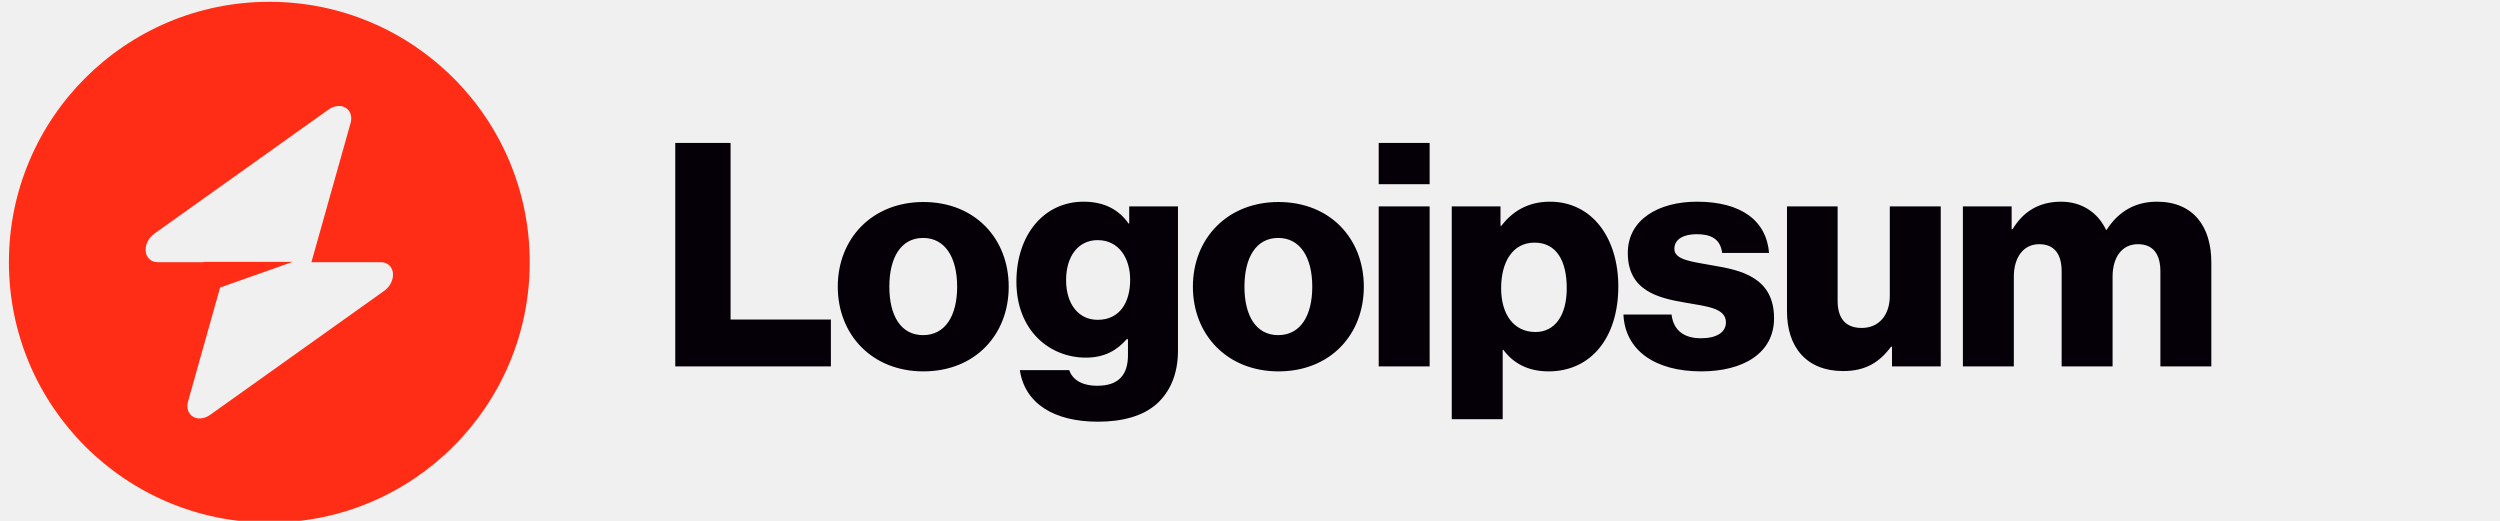
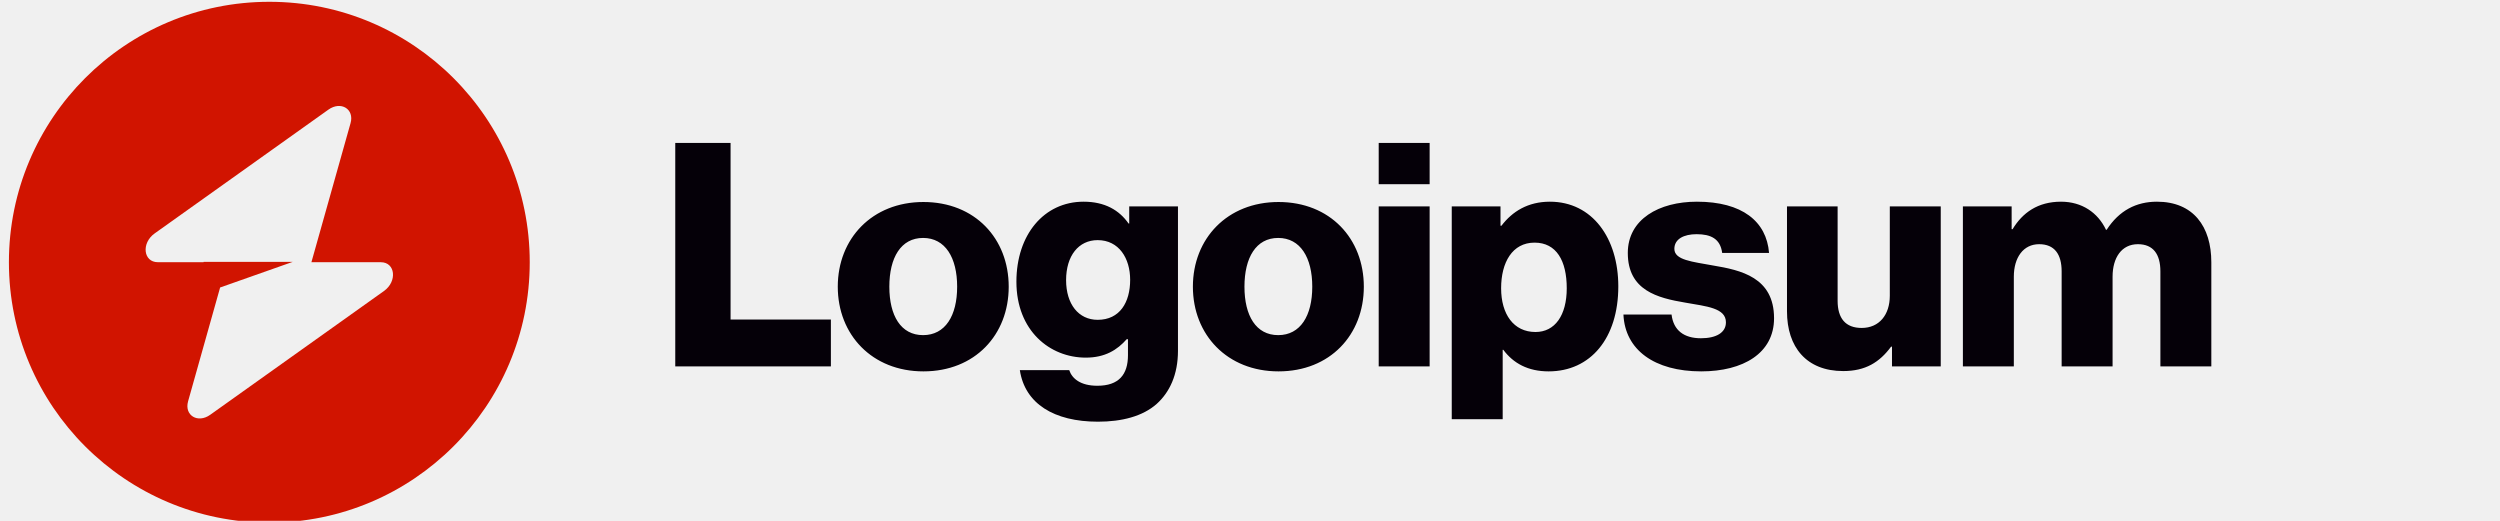
<svg xmlns="http://www.w3.org/2000/svg" width="192" height="40" fill="none" viewBox="0 0 192 40">
  <g clip-path="url(#clip0_208_231)">
    <path fill="#050008" d="M51.86 28.138h11.952v-3.6h-7.704v-13.56H51.86zm19.033-2.4c-1.704 0-2.592-1.488-2.592-3.72s.888-3.744 2.592-3.744 2.616 1.512 2.616 3.744-.912 3.72-2.616 3.72m.024 2.784c3.96 0 6.552-2.808 6.552-6.504s-2.592-6.504-6.552-6.504c-3.936 0-6.576 2.808-6.576 6.504s2.64 6.504 6.576 6.504m13.407 3.864c1.824 0 3.432-.408 4.512-1.368.984-.888 1.632-2.232 1.632-4.08V15.85h-3.744v1.32h-.048c-.72-1.032-1.824-1.68-3.456-1.68-3.048 0-5.16 2.544-5.16 6.144 0 3.768 2.568 5.832 5.328 5.832 1.488 0 2.424-.6 3.144-1.416h.096v1.224c0 1.488-.696 2.352-2.352 2.352-1.296 0-1.944-.552-2.16-1.2h-3.792c.384 2.568 2.616 3.96 6 3.96m-.024-7.824c-1.464 0-2.424-1.2-2.424-3.048 0-1.872.96-3.072 2.424-3.072 1.632 0 2.496 1.392 2.496 3.048 0 1.728-.792 3.072-2.496 3.072m13.866 1.176c-1.704 0-2.592-1.488-2.592-3.72s.888-3.744 2.592-3.744 2.616 1.512 2.616 3.744-.912 3.72-2.616 3.72m.024 2.784c3.96 0 6.552-2.808 6.552-6.504s-2.592-6.504-6.552-6.504c-3.936 0-6.576 2.808-6.576 6.504s2.64 6.504 6.576 6.504m7.694-.384h3.912V15.85h-3.912zm0-13.993h3.912v-3.168h-3.912zm5.61 18.049h3.912v-5.328h.048c.768 1.032 1.896 1.656 3.48 1.656 3.216 0 5.352-2.544 5.352-6.528 0-3.696-1.992-6.504-5.256-6.504-1.68 0-2.88.744-3.72 1.848h-.072V15.85h-3.744zm6.432-6.696c-1.68 0-2.64-1.368-2.64-3.36s.864-3.504 2.568-3.504c1.68 0 2.472 1.392 2.472 3.504 0 2.088-.912 3.36-2.4 3.36m12.729 3.024c3.216 0 5.592-1.392 5.592-4.08 0-3.144-2.544-3.696-4.704-4.056-1.56-.288-2.952-.408-2.952-1.272 0-.768.744-1.128 1.704-1.128 1.08 0 1.824.336 1.968 1.44h3.6c-.192-2.424-2.064-3.936-5.544-3.936-2.904 0-5.304 1.344-5.304 3.936 0 2.88 2.28 3.456 4.416 3.816 1.632.288 3.12.408 3.12 1.512 0 .792-.744 1.224-1.92 1.224-1.296 0-2.112-.6-2.256-1.824h-3.696c.12 2.712 2.376 4.368 5.976 4.368m10.906-.024c1.704 0 2.784-.672 3.672-1.872h.072v1.512h3.744V15.85h-3.912v6.864c0 1.464-.816 2.472-2.16 2.472-1.248 0-1.848-.744-1.848-2.088V15.85h-3.888v8.064c0 2.736 1.488 4.584 4.32 4.584m9.189-.36h3.912V21.25c0-1.464.72-2.496 1.944-2.496 1.176 0 1.728.768 1.728 2.088v7.296h3.912V21.25c0-1.464.696-2.496 1.944-2.496 1.176 0 1.728.768 1.728 2.088v7.296h3.912v-7.992c0-2.76-1.392-4.656-4.176-4.656-1.584 0-2.904.672-3.864 2.16h-.048c-.624-1.32-1.848-2.16-3.456-2.16-1.776 0-2.952.84-3.72 2.112h-.072V15.85h-3.744z" />
-     <path fill="#ff2d16" fill-rule="evenodd" d="M20.684 40.138c11.045 0 20-8.955 20-20s-8.955-20-20-20-20 8.954-20 20 8.954 20 20 20m6.239-30.683c.304-1.08-.743-1.717-1.7-1.036l-13.346 9.508c-1.037.739-.874 2.21.245 2.21h3.514v-.027h6.85l-5.581 1.97-2.46 8.74c-.304 1.08.742 1.718 1.699 1.036l13.347-9.508c1.036-.738.873-2.21-.245-2.21h-5.33z" clip-rule="evenodd" />
+     <path fill="#d11400" fill-rule="evenodd" d="M20.684 40.138c11.045 0 20-8.955 20-20s-8.955-20-20-20-20 8.954-20 20 8.954 20 20 20m6.239-30.683c.304-1.08-.743-1.717-1.7-1.036l-13.346 9.508c-1.037.739-.874 2.21.245 2.21h3.514v-.027h6.85l-5.581 1.97-2.46 8.74c-.304 1.08.742 1.718 1.699 1.036l13.347-9.508c1.036-.738.873-2.21-.245-2.21h-5.33z" clip-rule="evenodd" />
  </g>
  <defs>
    <clipPath id="clip0_208_231">
      <path fill="#fff" d="M0 0h192v40H0z" />
    </clipPath>
  </defs>
</svg>
